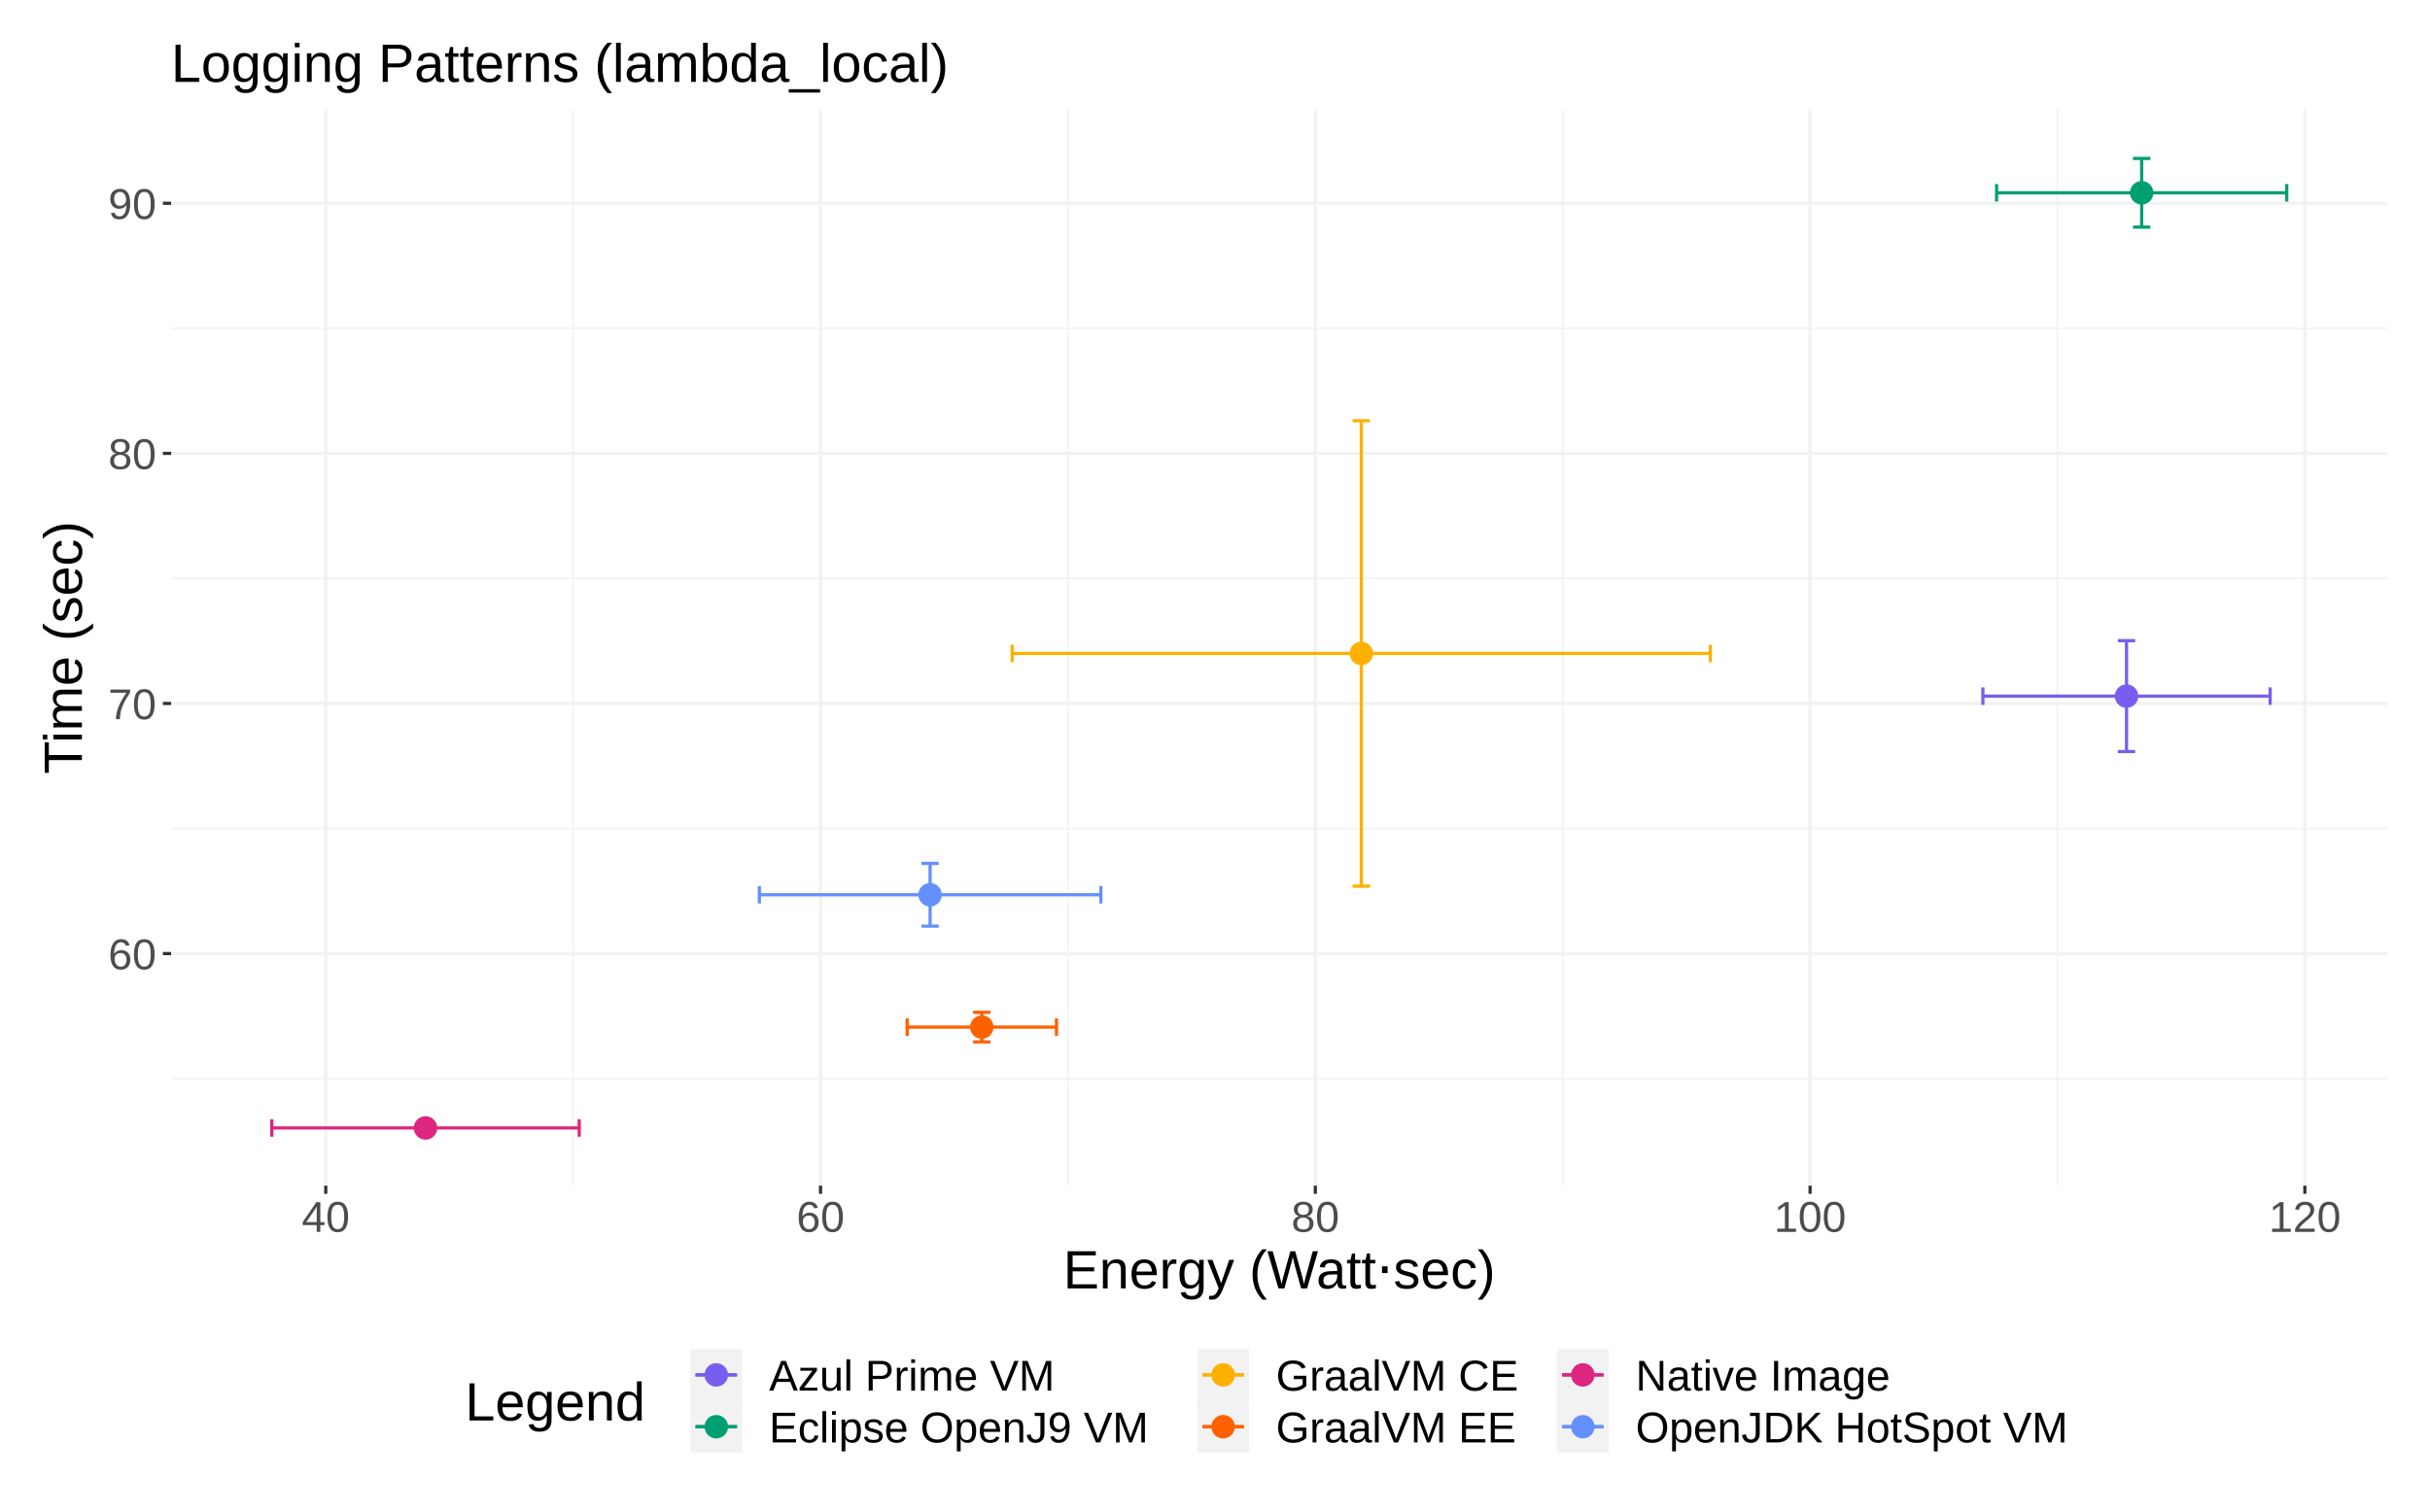
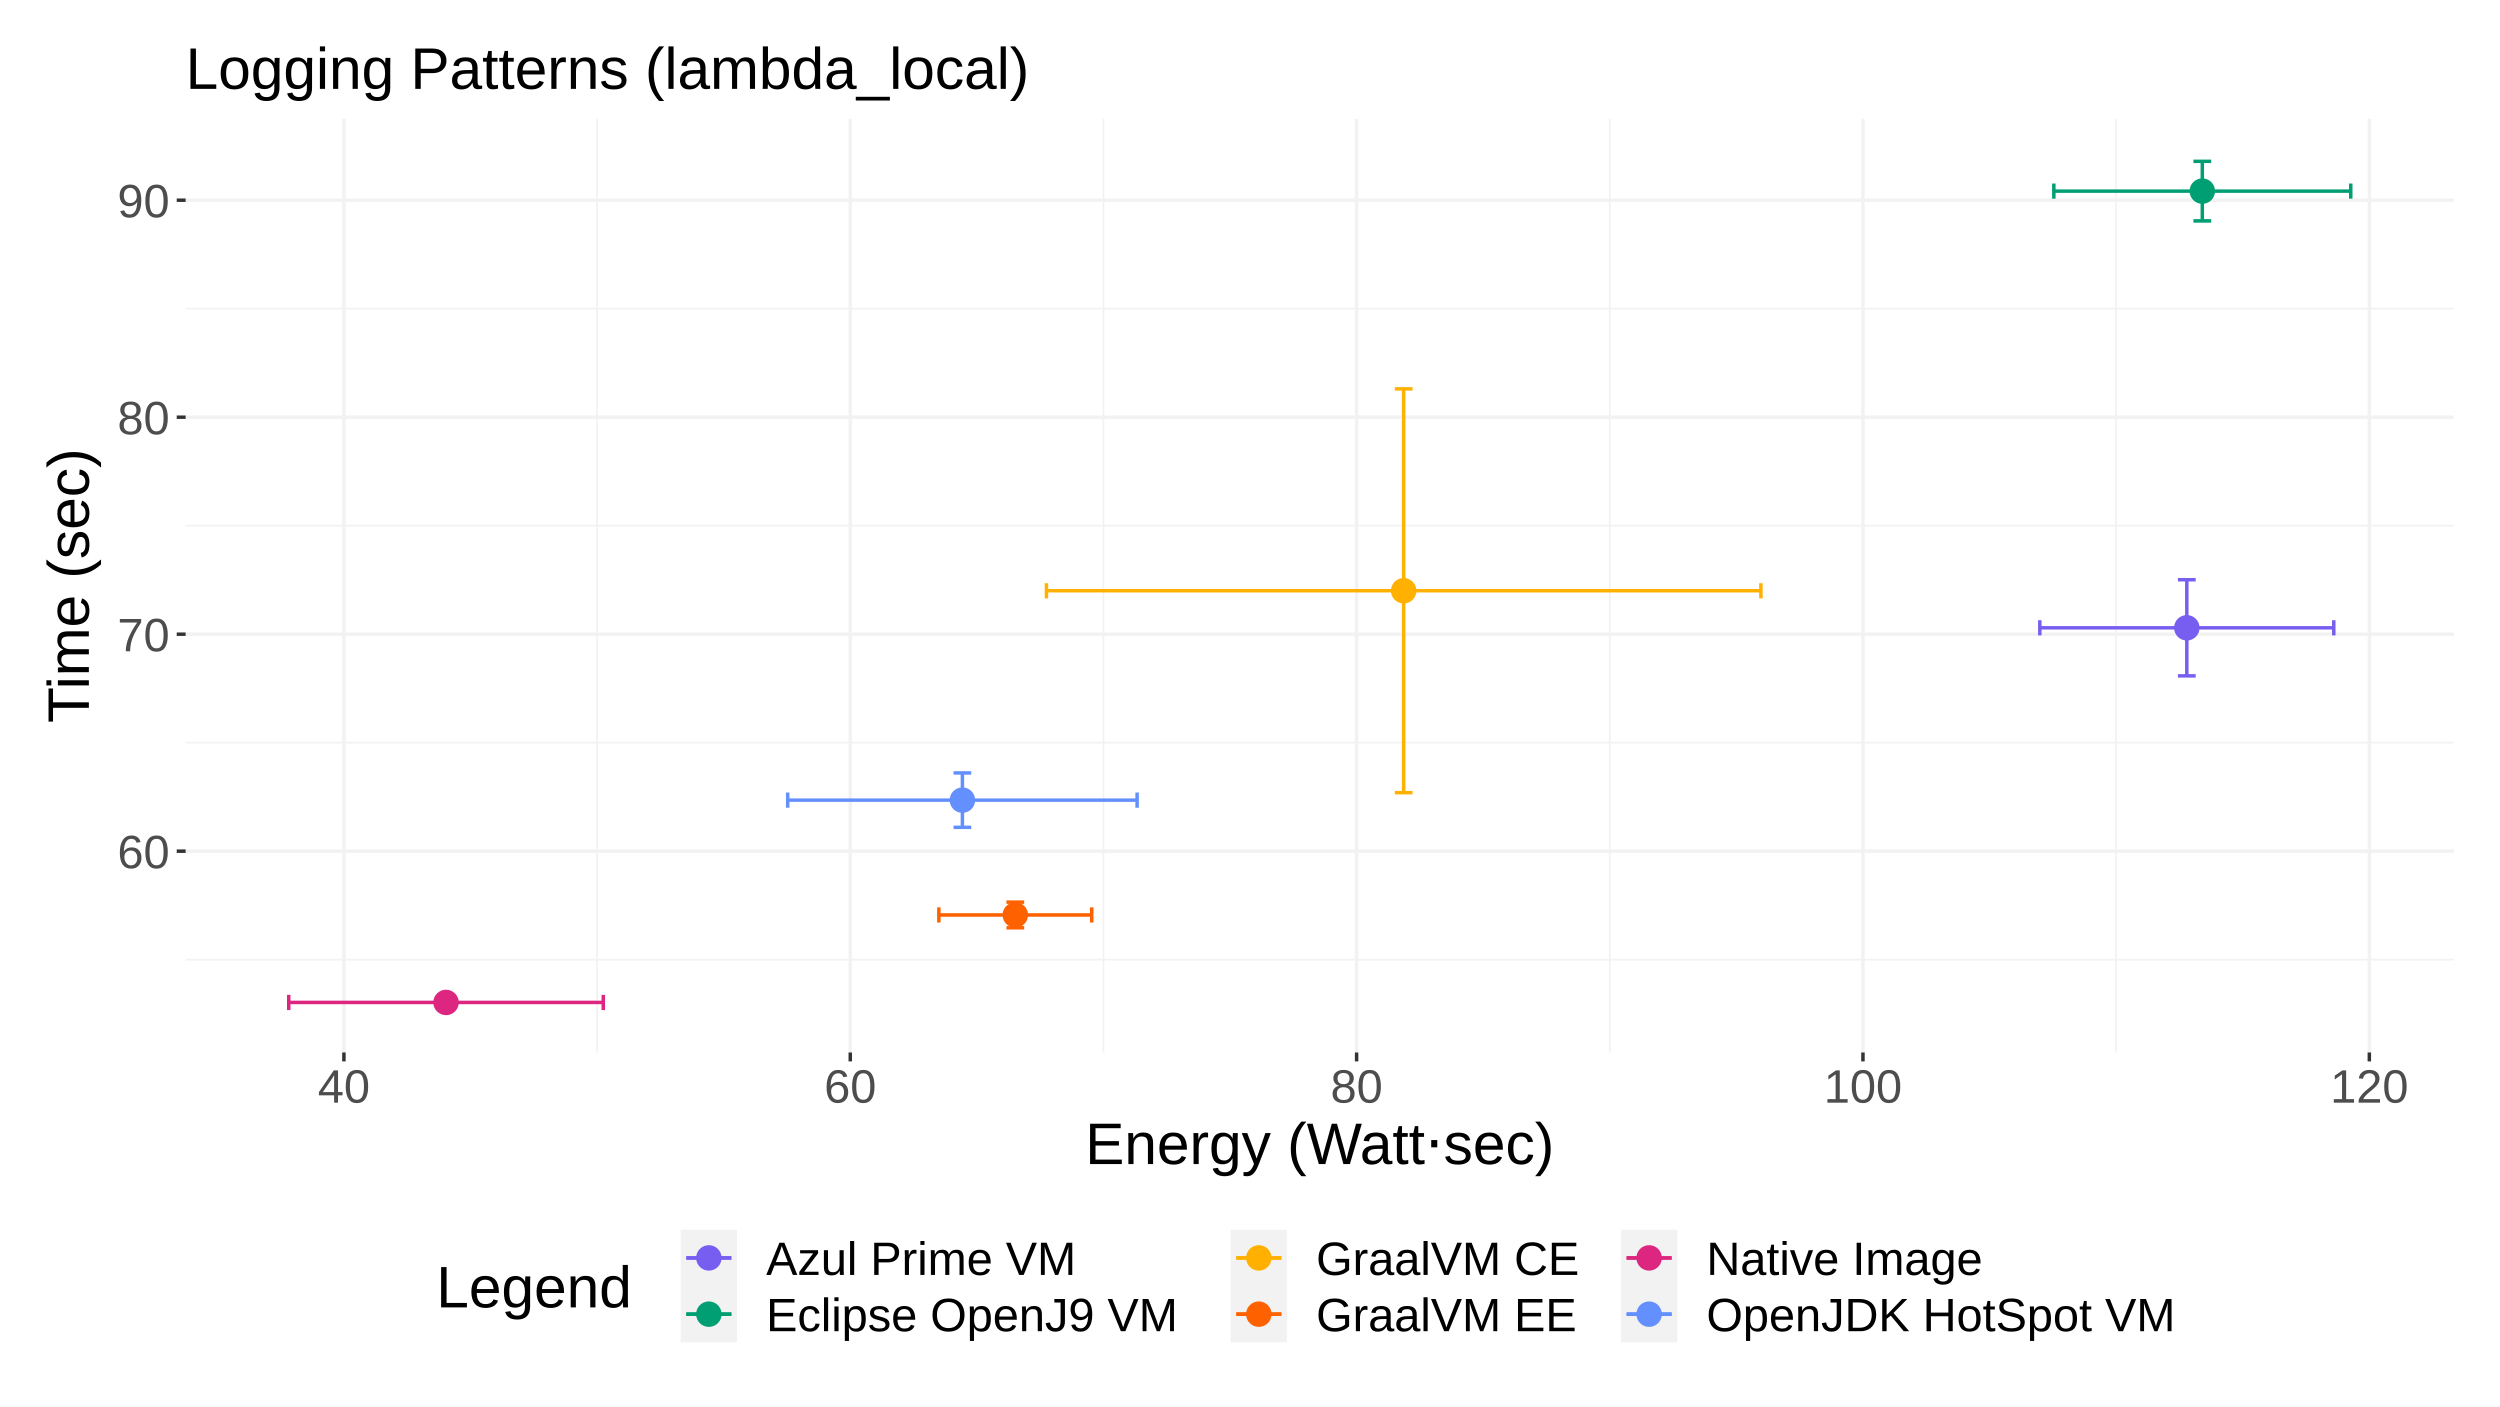
- <svg xmlns="http://www.w3.org/2000/svg" class="svglite" width="810.00pt" height="504.00pt" viewBox="0 0 810.00 504.00">
+ <svg xmlns="http://www.w3.org/2000/svg" class="svglite" width="768.00pt" height="432.00pt" viewBox="0 0 768.00 432.00">
  <defs>
    <style type="text/css">
    .svglite line, .svglite polyline, .svglite polygon, .svglite path, .svglite rect, .svglite circle {
      fill: none;
      stroke: #000000;
      stroke-linecap: round;
      stroke-linejoin: round;
      stroke-miterlimit: 10.00;
    }
    .svglite text {
      white-space: pre;
    }
  </style>
  </defs>
  <rect width="100%" height="100%" style="stroke: none; fill: #FFFFFF;" />
  <defs>
-     <clipPath id="cpMC4wMHw4MTAuMDB8MC4wMHw1MDQuMDA=">
-       <rect x="0.00" y="0.00" width="810.00" height="504.00" />
+     <clipPath id="cpMC4wMHw3NjguMDB8MC4wMHw0MzIuMDA=">
+       <rect x="0.00" y="0.00" width="768.00" height="432.00" />
    </clipPath>
  </defs>
-   <g clip-path="url(#cpMC4wMHw4MTAuMDB8MC4wMHw1MDQuMDA=)">
-     <rect x="0.00" y="-0" width="810.00" height="504.00" style="stroke-width: 1.07; stroke: #FFFFFF; fill: #FFFFFF;" />
+   <g clip-path="url(#cpMC4wMHw3NjguMDB8MC4wMHw0MzIuMDA=)">
+     <rect x="0.00" y="0.00" width="768.00" height="432.00" style="stroke-width: 1.07; stroke: #FFFFFF; fill: #FFFFFF;" />
  </g>
  <defs>
-     <clipPath id="cpNTcuMDN8Nzk1LjgzfDM2LjUyfDM5NS4zMg==">
-       <rect x="57.03" y="36.52" width="738.80" height="358.80" />
+     <clipPath id="cpNTcuMDN8NzUzLjgzfDM2LjUyfDMyMy4zMg==">
+       <rect x="57.03" y="36.52" width="696.80" height="286.80" />
    </clipPath>
  </defs>
-   <g clip-path="url(#cpNTcuMDN8Nzk1LjgzfDM2LjUyfDM5NS4zMg==)">
-     <rect x="57.03" y="36.52" width="738.80" height="358.80" style="stroke-width: 1.07; stroke: none;" />
-     <polyline points="57.03,359.65 795.83,359.65 " style="stroke-width: 0.53; stroke: #F2F2F2; stroke-linecap: butt;" />
-     <polyline points="57.03,276.26 795.83,276.26 " style="stroke-width: 0.53; stroke: #F2F2F2; stroke-linecap: butt;" />
-     <polyline points="57.03,192.86 795.83,192.86 " style="stroke-width: 0.53; stroke: #F2F2F2; stroke-linecap: butt;" />
-     <polyline points="57.03,109.47 795.83,109.47 " style="stroke-width: 0.53; stroke: #F2F2F2; stroke-linecap: butt;" />
-     <polyline points="191.04,395.32 191.04,36.52 " style="stroke-width: 0.53; stroke: #F2F2F2; stroke-linecap: butt;" />
-     <polyline points="355.97,395.32 355.97,36.52 " style="stroke-width: 0.53; stroke: #F2F2F2; stroke-linecap: butt;" />
-     <polyline points="520.90,395.32 520.90,36.52 " style="stroke-width: 0.53; stroke: #F2F2F2; stroke-linecap: butt;" />
-     <polyline points="685.83,395.32 685.83,36.52 " style="stroke-width: 0.53; stroke: #F2F2F2; stroke-linecap: butt;" />
-     <polyline points="57.03,317.95 795.83,317.95 " style="stroke-width: 1.07; stroke: #F2F2F2; stroke-linecap: butt;" />
-     <polyline points="57.03,234.56 795.83,234.56 " style="stroke-width: 1.07; stroke: #F2F2F2; stroke-linecap: butt;" />
-     <polyline points="57.03,151.17 795.83,151.17 " style="stroke-width: 1.07; stroke: #F2F2F2; stroke-linecap: butt;" />
-     <polyline points="57.03,67.78 795.83,67.78 " style="stroke-width: 1.07; stroke: #F2F2F2; stroke-linecap: butt;" />
-     <polyline points="108.58,395.32 108.58,36.52 " style="stroke-width: 1.07; stroke: #F2F2F2; stroke-linecap: butt;" />
-     <polyline points="273.51,395.32 273.51,36.52 " style="stroke-width: 1.07; stroke: #F2F2F2; stroke-linecap: butt;" />
-     <polyline points="438.44,395.32 438.44,36.52 " style="stroke-width: 1.07; stroke: #F2F2F2; stroke-linecap: butt;" />
-     <polyline points="603.36,395.32 603.36,36.52 " style="stroke-width: 1.07; stroke: #F2F2F2; stroke-linecap: butt;" />
-     <polyline points="768.29,395.32 768.29,36.52 " style="stroke-width: 1.07; stroke: #F2F2F2; stroke-linecap: butt;" />
-     <circle cx="708.84" cy="232.11" r="3.56" style="stroke-width: 0.71; stroke: #785EF0; fill: #785EF0;" />
-     <circle cx="713.89" cy="64.28" r="3.56" style="stroke-width: 0.71; stroke: #009E73; fill: #009E73;" />
-     <circle cx="453.77" cy="217.87" r="3.56" style="stroke-width: 0.71; stroke: #FFB000; fill: #FFB000;" />
-     <circle cx="327.27" cy="342.47" r="3.56" style="stroke-width: 0.71; stroke: #FE6100; fill: #FE6100;" />
-     <circle cx="141.84" cy="376.09" r="3.56" style="stroke-width: 0.71; stroke: #DC267F; fill: #DC267F;" />
-     <circle cx="310.03" cy="298.34" r="3.56" style="stroke-width: 0.71; stroke: #648FFF; fill: #648FFF;" />
-     <polyline points="756.72,235.03 756.72,229.19 " style="stroke-width: 1.07; stroke: #785EF0; stroke-linecap: butt;" />
-     <polyline points="756.72,232.11 660.96,232.11 " style="stroke-width: 1.07; stroke: #785EF0; stroke-linecap: butt;" />
-     <polyline points="660.96,235.03 660.96,229.19 " style="stroke-width: 1.07; stroke: #785EF0; stroke-linecap: butt;" />
-     <polyline points="762.25,67.20 762.25,61.36 " style="stroke-width: 1.07; stroke: #009E73; stroke-linecap: butt;" />
-     <polyline points="762.25,64.28 665.53,64.28 " style="stroke-width: 1.07; stroke: #009E73; stroke-linecap: butt;" />
-     <polyline points="665.53,67.20 665.53,61.36 " style="stroke-width: 1.07; stroke: #009E73; stroke-linecap: butt;" />
-     <polyline points="570.12,220.79 570.12,214.96 " style="stroke-width: 1.07; stroke: #FFB000; stroke-linecap: butt;" />
-     <polyline points="570.12,217.87 337.41,217.87 " style="stroke-width: 1.07; stroke: #FFB000; stroke-linecap: butt;" />
-     <polyline points="337.41,220.79 337.41,214.96 " style="stroke-width: 1.07; stroke: #FFB000; stroke-linecap: butt;" />
-     <polyline points="352.16,345.39 352.16,339.55 " style="stroke-width: 1.07; stroke: #FE6100; stroke-linecap: butt;" />
-     <polyline points="352.16,342.47 302.37,342.47 " style="stroke-width: 1.07; stroke: #FE6100; stroke-linecap: butt;" />
-     <polyline points="302.37,345.39 302.37,339.55 " style="stroke-width: 1.07; stroke: #FE6100; stroke-linecap: butt;" />
-     <polyline points="193.07,379.01 193.07,373.18 " style="stroke-width: 1.07; stroke: #DC267F; stroke-linecap: butt;" />
-     <polyline points="193.07,376.09 90.61,376.09 " style="stroke-width: 1.07; stroke: #DC267F; stroke-linecap: butt;" />
-     <polyline points="90.61,379.01 90.61,373.18 " style="stroke-width: 1.07; stroke: #DC267F; stroke-linecap: butt;" />
-     <polyline points="366.94,301.26 366.94,295.42 " style="stroke-width: 1.07; stroke: #648FFF; stroke-linecap: butt;" />
-     <polyline points="366.94,298.34 253.12,298.34 " style="stroke-width: 1.07; stroke: #648FFF; stroke-linecap: butt;" />
-     <polyline points="253.12,301.26 253.12,295.42 " style="stroke-width: 1.07; stroke: #648FFF; stroke-linecap: butt;" />
-     <polyline points="705.96,213.63 711.73,213.63 " style="stroke-width: 1.07; stroke: #785EF0; stroke-linecap: butt;" />
-     <polyline points="708.84,213.63 708.84,250.59 " style="stroke-width: 1.07; stroke: #785EF0; stroke-linecap: butt;" />
-     <polyline points="705.96,250.59 711.73,250.59 " style="stroke-width: 1.07; stroke: #785EF0; stroke-linecap: butt;" />
-     <polyline points="711.00,52.83 716.77,52.83 " style="stroke-width: 1.07; stroke: #009E73; stroke-linecap: butt;" />
-     <polyline points="713.89,52.83 713.89,75.73 " style="stroke-width: 1.07; stroke: #009E73; stroke-linecap: butt;" />
-     <polyline points="711.00,75.73 716.77,75.73 " style="stroke-width: 1.07; stroke: #009E73; stroke-linecap: butt;" />
-     <polyline points="450.88,140.28 456.65,140.28 " style="stroke-width: 1.07; stroke: #FFB000; stroke-linecap: butt;" />
-     <polyline points="453.77,140.28 453.77,295.47 " style="stroke-width: 1.07; stroke: #FFB000; stroke-linecap: butt;" />
-     <polyline points="450.88,295.47 456.65,295.47 " style="stroke-width: 1.07; stroke: #FFB000; stroke-linecap: butt;" />
-     <polyline points="324.38,337.54 330.15,337.54 " style="stroke-width: 1.07; stroke: #FE6100; stroke-linecap: butt;" />
-     <polyline points="327.27,337.54 327.27,347.40 " style="stroke-width: 1.07; stroke: #FE6100; stroke-linecap: butt;" />
-     <polyline points="324.38,347.40 330.15,347.40 " style="stroke-width: 1.07; stroke: #FE6100; stroke-linecap: butt;" />
-     <polyline points="138.95,375.13 144.73,375.13 " style="stroke-width: 1.07; stroke: #DC267F; stroke-linecap: butt;" />
-     <polyline points="141.84,375.13 141.84,377.06 " style="stroke-width: 1.07; stroke: #DC267F; stroke-linecap: butt;" />
-     <polyline points="138.95,377.06 144.73,377.06 " style="stroke-width: 1.07; stroke: #DC267F; stroke-linecap: butt;" />
-     <polyline points="307.15,287.88 312.92,287.88 " style="stroke-width: 1.07; stroke: #648FFF; stroke-linecap: butt;" />
-     <polyline points="310.03,287.88 310.03,308.80 " style="stroke-width: 1.07; stroke: #648FFF; stroke-linecap: butt;" />
-     <polyline points="307.15,308.80 312.92,308.80 " style="stroke-width: 1.07; stroke: #648FFF; stroke-linecap: butt;" />
+   <g clip-path="url(#cpNTcuMDN8NzUzLjgzfDM2LjUyfDMyMy4zMg==)">
+     <rect x="57.03" y="36.52" width="696.80" height="286.80" style="stroke-width: 1.07; stroke: none;" />
+     <polyline points="57.03,294.81 753.83,294.81 " style="stroke-width: 0.53; stroke: #F2F2F2; stroke-linecap: butt;" />
+     <polyline points="57.03,228.15 753.83,228.15 " style="stroke-width: 0.53; stroke: #F2F2F2; stroke-linecap: butt;" />
+     <polyline points="57.03,161.49 753.83,161.49 " style="stroke-width: 0.53; stroke: #F2F2F2; stroke-linecap: butt;" />
+     <polyline points="57.03,94.83 753.83,94.83 " style="stroke-width: 0.53; stroke: #F2F2F2; stroke-linecap: butt;" />
+     <polyline points="183.43,323.32 183.43,36.52 " style="stroke-width: 0.53; stroke: #F2F2F2; stroke-linecap: butt;" />
+     <polyline points="338.98,323.32 338.98,36.52 " style="stroke-width: 0.53; stroke: #F2F2F2; stroke-linecap: butt;" />
+     <polyline points="494.53,323.32 494.53,36.52 " style="stroke-width: 0.53; stroke: #F2F2F2; stroke-linecap: butt;" />
+     <polyline points="650.08,323.32 650.08,36.52 " style="stroke-width: 0.53; stroke: #F2F2F2; stroke-linecap: butt;" />
+     <polyline points="57.03,261.48 753.83,261.48 " style="stroke-width: 1.07; stroke: #F2F2F2; stroke-linecap: butt;" />
+     <polyline points="57.03,194.82 753.83,194.82 " style="stroke-width: 1.07; stroke: #F2F2F2; stroke-linecap: butt;" />
+     <polyline points="57.03,128.16 753.83,128.16 " style="stroke-width: 1.07; stroke: #F2F2F2; stroke-linecap: butt;" />
+     <polyline points="57.03,61.50 753.83,61.50 " style="stroke-width: 1.07; stroke: #F2F2F2; stroke-linecap: butt;" />
+     <polyline points="105.65,323.32 105.65,36.52 " style="stroke-width: 1.07; stroke: #F2F2F2; stroke-linecap: butt;" />
+     <polyline points="261.20,323.32 261.20,36.52 " style="stroke-width: 1.07; stroke: #F2F2F2; stroke-linecap: butt;" />
+     <polyline points="416.75,323.32 416.75,36.52 " style="stroke-width: 1.07; stroke: #F2F2F2; stroke-linecap: butt;" />
+     <polyline points="572.30,323.32 572.30,36.52 " style="stroke-width: 1.07; stroke: #F2F2F2; stroke-linecap: butt;" />
+     <polyline points="727.86,323.32 727.86,36.52 " style="stroke-width: 1.07; stroke: #F2F2F2; stroke-linecap: butt;" />
+     <circle cx="671.79" cy="192.86" r="3.56" style="stroke-width: 0.71; stroke: #785EF0; fill: #785EF0;" />
+     <circle cx="676.55" cy="58.71" r="3.56" style="stroke-width: 0.71; stroke: #009E73; fill: #009E73;" />
+     <circle cx="431.21" cy="181.48" r="3.56" style="stroke-width: 0.71; stroke: #FFB000; fill: #FFB000;" />
+     <circle cx="311.90" cy="281.08" r="3.56" style="stroke-width: 0.71; stroke: #FE6100; fill: #FE6100;" />
+     <circle cx="137.02" cy="307.95" r="3.56" style="stroke-width: 0.71; stroke: #DC267F; fill: #DC267F;" />
+     <circle cx="295.65" cy="245.80" r="3.56" style="stroke-width: 0.71; stroke: #648FFF; fill: #648FFF;" />
+     <polyline points="716.94,195.19 716.94,190.53 " style="stroke-width: 1.07; stroke: #785EF0; stroke-linecap: butt;" />
+     <polyline points="716.94,192.86 626.63,192.86 " style="stroke-width: 1.07; stroke: #785EF0; stroke-linecap: butt;" />
+     <polyline points="626.63,195.19 626.63,190.53 " style="stroke-width: 1.07; stroke: #785EF0; stroke-linecap: butt;" />
+     <polyline points="722.15,61.04 722.15,56.38 " style="stroke-width: 1.07; stroke: #009E73; stroke-linecap: butt;" />
+     <polyline points="722.15,58.71 630.94,58.71 " style="stroke-width: 1.07; stroke: #009E73; stroke-linecap: butt;" />
+     <polyline points="630.94,61.04 630.94,56.38 " style="stroke-width: 1.07; stroke: #009E73; stroke-linecap: butt;" />
+     <polyline points="540.95,183.82 540.95,179.15 " style="stroke-width: 1.07; stroke: #FFB000; stroke-linecap: butt;" />
+     <polyline points="540.95,181.48 321.47,181.48 " style="stroke-width: 1.07; stroke: #FFB000; stroke-linecap: butt;" />
+     <polyline points="321.47,183.82 321.47,179.15 " style="stroke-width: 1.07; stroke: #FFB000; stroke-linecap: butt;" />
+     <polyline points="335.38,283.41 335.38,278.74 " style="stroke-width: 1.07; stroke: #FE6100; stroke-linecap: butt;" />
+     <polyline points="335.38,281.08 288.42,281.08 " style="stroke-width: 1.07; stroke: #FE6100; stroke-linecap: butt;" />
+     <polyline points="288.42,283.41 288.42,278.74 " style="stroke-width: 1.07; stroke: #FE6100; stroke-linecap: butt;" />
+     <polyline points="185.33,310.29 185.33,305.62 " style="stroke-width: 1.07; stroke: #DC267F; stroke-linecap: butt;" />
+     <polyline points="185.33,307.95 88.70,307.95 " style="stroke-width: 1.07; stroke: #DC267F; stroke-linecap: butt;" />
+     <polyline points="88.70,310.29 88.70,305.62 " style="stroke-width: 1.07; stroke: #DC267F; stroke-linecap: butt;" />
+     <polyline points="349.32,248.13 349.32,243.47 " style="stroke-width: 1.07; stroke: #648FFF; stroke-linecap: butt;" />
+     <polyline points="349.32,245.80 241.98,245.80 " style="stroke-width: 1.07; stroke: #648FFF; stroke-linecap: butt;" />
+     <polyline points="241.98,248.13 241.98,243.47 " style="stroke-width: 1.07; stroke: #648FFF; stroke-linecap: butt;" />
+     <polyline points="669.06,178.09 674.51,178.09 " style="stroke-width: 1.07; stroke: #785EF0; stroke-linecap: butt;" />
+     <polyline points="671.79,178.09 671.79,207.63 " style="stroke-width: 1.07; stroke: #785EF0; stroke-linecap: butt;" />
+     <polyline points="669.06,207.63 674.51,207.63 " style="stroke-width: 1.07; stroke: #785EF0; stroke-linecap: butt;" />
+     <polyline points="673.82,49.56 679.27,49.56 " style="stroke-width: 1.07; stroke: #009E73; stroke-linecap: butt;" />
+     <polyline points="676.55,49.56 676.55,67.86 " style="stroke-width: 1.07; stroke: #009E73; stroke-linecap: butt;" />
+     <polyline points="673.82,67.86 679.27,67.86 " style="stroke-width: 1.07; stroke: #009E73; stroke-linecap: butt;" />
+     <polyline points="428.49,119.46 433.93,119.46 " style="stroke-width: 1.07; stroke: #FFB000; stroke-linecap: butt;" />
+     <polyline points="431.21,119.46 431.21,243.51 " style="stroke-width: 1.07; stroke: #FFB000; stroke-linecap: butt;" />
+     <polyline points="428.49,243.51 433.93,243.51 " style="stroke-width: 1.07; stroke: #FFB000; stroke-linecap: butt;" />
+     <polyline points="309.18,277.14 314.63,277.14 " style="stroke-width: 1.07; stroke: #FE6100; stroke-linecap: butt;" />
+     <polyline points="311.90,277.14 311.90,285.02 " style="stroke-width: 1.07; stroke: #FE6100; stroke-linecap: butt;" />
+     <polyline points="309.18,285.02 314.63,285.02 " style="stroke-width: 1.07; stroke: #FE6100; stroke-linecap: butt;" />
+     <polyline points="134.30,307.18 139.74,307.18 " style="stroke-width: 1.07; stroke: #DC267F; stroke-linecap: butt;" />
+     <polyline points="137.02,307.18 137.02,308.73 " style="stroke-width: 1.07; stroke: #DC267F; stroke-linecap: butt;" />
+     <polyline points="134.30,308.73 139.74,308.73 " style="stroke-width: 1.07; stroke: #DC267F; stroke-linecap: butt;" />
+     <polyline points="292.93,237.44 298.37,237.44 " style="stroke-width: 1.07; stroke: #648FFF; stroke-linecap: butt;" />
+     <polyline points="295.65,237.44 295.65,254.16 " style="stroke-width: 1.07; stroke: #648FFF; stroke-linecap: butt;" />
+     <polyline points="292.93,254.16 298.37,254.16 " style="stroke-width: 1.07; stroke: #648FFF; stroke-linecap: butt;" />
  </g>
-   <g clip-path="url(#cpMC4wMHw4MTAuMDB8MC4wMHw1MDQuMDA=)">
-     <text x="52.10" y="323.20" text-anchor="end" style="font-size: 14.40px;fill: #4D4D4D; font-family: &quot;Liberation Sans&quot;;" textLength="18.32px" lengthAdjust="spacingAndGlyphs">60</text>
-     <text x="52.10" y="239.81" text-anchor="end" style="font-size: 14.40px;fill: #4D4D4D; font-family: &quot;Liberation Sans&quot;;" textLength="18.32px" lengthAdjust="spacingAndGlyphs">70</text>
-     <text x="52.10" y="156.41" text-anchor="end" style="font-size: 14.40px;fill: #4D4D4D; font-family: &quot;Liberation Sans&quot;;" textLength="18.32px" lengthAdjust="spacingAndGlyphs">80</text>
-     <text x="52.10" y="73.02" text-anchor="end" style="font-size: 14.40px;fill: #4D4D4D; font-family: &quot;Liberation Sans&quot;;" textLength="18.32px" lengthAdjust="spacingAndGlyphs">90</text>
-     <polyline points="54.29,317.95 57.03,317.95 " style="stroke-width: 1.07; stroke: #333333; stroke-linecap: butt;" />
-     <polyline points="54.29,234.56 57.03,234.56 " style="stroke-width: 1.07; stroke: #333333; stroke-linecap: butt;" />
-     <polyline points="54.29,151.17 57.03,151.17 " style="stroke-width: 1.07; stroke: #333333; stroke-linecap: butt;" />
-     <polyline points="54.29,67.78 57.03,67.78 " style="stroke-width: 1.07; stroke: #333333; stroke-linecap: butt;" />
-     <polyline points="108.58,398.06 108.58,395.32 " style="stroke-width: 1.07; stroke: #333333; stroke-linecap: butt;" />
-     <polyline points="273.51,398.06 273.51,395.32 " style="stroke-width: 1.07; stroke: #333333; stroke-linecap: butt;" />
-     <polyline points="438.44,398.06 438.44,395.32 " style="stroke-width: 1.07; stroke: #333333; stroke-linecap: butt;" />
-     <polyline points="603.36,398.06 603.36,395.32 " style="stroke-width: 1.07; stroke: #333333; stroke-linecap: butt;" />
-     <polyline points="768.29,398.06 768.29,395.32 " style="stroke-width: 1.07; stroke: #333333; stroke-linecap: butt;" />
-     <text x="108.58" y="410.74" text-anchor="middle" style="font-size: 14.40px;fill: #4D4D4D; font-family: &quot;Liberation Sans&quot;;" textLength="18.32px" lengthAdjust="spacingAndGlyphs">40</text>
-     <text x="273.51" y="410.74" text-anchor="middle" style="font-size: 14.40px;fill: #4D4D4D; font-family: &quot;Liberation Sans&quot;;" textLength="18.32px" lengthAdjust="spacingAndGlyphs">60</text>
-     <text x="438.44" y="410.74" text-anchor="middle" style="font-size: 14.40px;fill: #4D4D4D; font-family: &quot;Liberation Sans&quot;;" textLength="18.32px" lengthAdjust="spacingAndGlyphs">80</text>
-     <text x="603.36" y="410.74" text-anchor="middle" style="font-size: 14.40px;fill: #4D4D4D; font-family: &quot;Liberation Sans&quot;;" textLength="27.48px" lengthAdjust="spacingAndGlyphs">100</text>
-     <text x="768.29" y="410.74" text-anchor="middle" style="font-size: 14.40px;fill: #4D4D4D; font-family: &quot;Liberation Sans&quot;;" textLength="27.48px" lengthAdjust="spacingAndGlyphs">120</text>
-     <text x="426.43" y="429.60" text-anchor="middle" style="font-size: 18.00px; font-family: &quot;Liberation Sans&quot;;" textLength="160.65px" lengthAdjust="spacingAndGlyphs">Energy (Watt⋅sec)</text>
-     <text transform="translate(27.30,215.92) rotate(-90)" text-anchor="middle" style="font-size: 18.00px; font-family: &quot;Liberation Sans&quot;;" textLength="94.16px" lengthAdjust="spacingAndGlyphs">Time (sec)</text>
-     <rect x="149.55" y="444.31" width="553.75" height="45.52" style="stroke-width: 1.07; stroke: none; fill: #FFFFFF;" />
-     <text x="155.03" y="473.63" style="font-size: 18.00px; font-family: &quot;Liberation Sans&quot;;" textLength="66.12px" lengthAdjust="spacingAndGlyphs">Legend</text>
-     <rect x="230.12" y="449.79" width="17.28" height="17.28" style="stroke-width: 1.07; stroke: none; fill: #F2F2F2;" />
-     <circle cx="238.76" cy="458.43" r="3.56" style="stroke-width: 0.71; stroke: #785EF0; fill: #785EF0;" />
-     <line x1="231.84" y1="458.43" x2="245.67" y2="458.43" style="stroke-width: 1.07; stroke: #785EF0; stroke-linecap: butt;" />
-     <line x1="231.84" y1="458.43" x2="245.67" y2="458.43" style="stroke-width: 1.07; stroke: #785EF0; stroke-linecap: butt;" />
-     <rect x="230.12" y="467.07" width="17.28" height="17.28" style="stroke-width: 1.07; stroke: none; fill: #F2F2F2;" />
-     <circle cx="238.76" cy="475.71" r="3.56" style="stroke-width: 0.71; stroke: #009E73; fill: #009E73;" />
-     <line x1="231.84" y1="475.71" x2="245.67" y2="475.71" style="stroke-width: 1.07; stroke: #009E73; stroke-linecap: butt;" />
-     <line x1="231.84" y1="475.71" x2="245.67" y2="475.71" style="stroke-width: 1.07; stroke: #009E73; stroke-linecap: butt;" />
-     <rect x="399.07" y="449.79" width="17.28" height="17.28" style="stroke-width: 1.07; stroke: none; fill: #F2F2F2;" />
-     <circle cx="407.71" cy="458.43" r="3.56" style="stroke-width: 0.71; stroke: #FFB000; fill: #FFB000;" />
-     <line x1="400.80" y1="458.43" x2="414.62" y2="458.43" style="stroke-width: 1.07; stroke: #FFB000; stroke-linecap: butt;" />
-     <line x1="400.80" y1="458.43" x2="414.62" y2="458.43" style="stroke-width: 1.07; stroke: #FFB000; stroke-linecap: butt;" />
-     <rect x="399.07" y="467.07" width="17.28" height="17.28" style="stroke-width: 1.07; stroke: none; fill: #F2F2F2;" />
-     <circle cx="407.71" cy="475.71" r="3.56" style="stroke-width: 0.71; stroke: #FE6100; fill: #FE6100;" />
-     <line x1="400.80" y1="475.71" x2="414.62" y2="475.71" style="stroke-width: 1.07; stroke: #FE6100; stroke-linecap: butt;" />
-     <line x1="400.80" y1="475.71" x2="414.62" y2="475.71" style="stroke-width: 1.07; stroke: #FE6100; stroke-linecap: butt;" />
-     <rect x="518.97" y="449.79" width="17.28" height="17.28" style="stroke-width: 1.07; stroke: none; fill: #F2F2F2;" />
-     <circle cx="527.61" cy="458.43" r="3.56" style="stroke-width: 0.71; stroke: #DC267F; fill: #DC267F;" />
-     <line x1="520.70" y1="458.43" x2="534.52" y2="458.43" style="stroke-width: 1.07; stroke: #DC267F; stroke-linecap: butt;" />
-     <line x1="520.70" y1="458.43" x2="534.52" y2="458.43" style="stroke-width: 1.07; stroke: #DC267F; stroke-linecap: butt;" />
-     <rect x="518.97" y="467.07" width="17.28" height="17.28" style="stroke-width: 1.07; stroke: none; fill: #F2F2F2;" />
-     <circle cx="527.61" cy="475.71" r="3.56" style="stroke-width: 0.71; stroke: #648FFF; fill: #648FFF;" />
-     <line x1="520.70" y1="475.71" x2="534.52" y2="475.71" style="stroke-width: 1.07; stroke: #648FFF; stroke-linecap: butt;" />
-     <line x1="520.70" y1="475.71" x2="534.52" y2="475.71" style="stroke-width: 1.07; stroke: #648FFF; stroke-linecap: butt;" />
-     <text x="256.36" y="463.67" style="font-size: 14.40px; font-family: &quot;Liberation Sans&quot;;" textLength="103.13px" lengthAdjust="spacingAndGlyphs">Azul Prime VM</text>
-     <text x="256.36" y="480.95" style="font-size: 14.40px; font-family: &quot;Liberation Sans&quot;;" textLength="133.74px" lengthAdjust="spacingAndGlyphs">Eclipse OpenJ9 VM</text>
-     <text x="425.32" y="463.67" style="font-size: 14.40px; font-family: &quot;Liberation Sans&quot;;" textLength="84.69px" lengthAdjust="spacingAndGlyphs">GraalVM CE</text>
-     <text x="425.32" y="480.95" style="font-size: 14.40px; font-family: &quot;Liberation Sans&quot;;" textLength="83.73px" lengthAdjust="spacingAndGlyphs">GraalVM EE</text>
-     <text x="545.21" y="463.67" style="font-size: 14.40px; font-family: &quot;Liberation Sans&quot;;" textLength="96.25px" lengthAdjust="spacingAndGlyphs">Native Image</text>
-     <text x="545.21" y="480.95" style="font-size: 14.40px; font-family: &quot;Liberation Sans&quot;;" textLength="152.61px" lengthAdjust="spacingAndGlyphs">OpenJDK HotSpot VM</text>
+   <g clip-path="url(#cpMC4wMHw3NjguMDB8MC4wMHw0MzIuMDA=)">
+     <text x="52.10" y="266.72" text-anchor="end" style="font-size: 14.40px;fill: #4D4D4D; font-family: &quot;Liberation Sans&quot;;" textLength="18.32px" lengthAdjust="spacingAndGlyphs">60</text>
+     <text x="52.10" y="200.07" text-anchor="end" style="font-size: 14.40px;fill: #4D4D4D; font-family: &quot;Liberation Sans&quot;;" textLength="18.32px" lengthAdjust="spacingAndGlyphs">70</text>
+     <text x="52.10" y="133.41" text-anchor="end" style="font-size: 14.40px;fill: #4D4D4D; font-family: &quot;Liberation Sans&quot;;" textLength="18.32px" lengthAdjust="spacingAndGlyphs">80</text>
+     <text x="52.10" y="66.75" text-anchor="end" style="font-size: 14.40px;fill: #4D4D4D; font-family: &quot;Liberation Sans&quot;;" textLength="18.32px" lengthAdjust="spacingAndGlyphs">90</text>
+     <polyline points="54.29,261.48 57.03,261.48 " style="stroke-width: 1.07; stroke: #333333; stroke-linecap: butt;" />
+     <polyline points="54.29,194.82 57.03,194.82 " style="stroke-width: 1.07; stroke: #333333; stroke-linecap: butt;" />
+     <polyline points="54.29,128.16 57.03,128.16 " style="stroke-width: 1.07; stroke: #333333; stroke-linecap: butt;" />
+     <polyline points="54.29,61.50 57.03,61.50 " style="stroke-width: 1.07; stroke: #333333; stroke-linecap: butt;" />
+     <polyline points="105.65,326.06 105.65,323.32 " style="stroke-width: 1.07; stroke: #333333; stroke-linecap: butt;" />
+     <polyline points="261.20,326.06 261.20,323.32 " style="stroke-width: 1.07; stroke: #333333; stroke-linecap: butt;" />
+     <polyline points="416.75,326.06 416.75,323.32 " style="stroke-width: 1.07; stroke: #333333; stroke-linecap: butt;" />
+     <polyline points="572.30,326.06 572.30,323.32 " style="stroke-width: 1.07; stroke: #333333; stroke-linecap: butt;" />
+     <polyline points="727.86,326.06 727.86,323.32 " style="stroke-width: 1.07; stroke: #333333; stroke-linecap: butt;" />
+     <text x="105.65" y="338.74" text-anchor="middle" style="font-size: 14.40px;fill: #4D4D4D; font-family: &quot;Liberation Sans&quot;;" textLength="18.32px" lengthAdjust="spacingAndGlyphs">40</text>
+     <text x="261.20" y="338.74" text-anchor="middle" style="font-size: 14.40px;fill: #4D4D4D; font-family: &quot;Liberation Sans&quot;;" textLength="18.32px" lengthAdjust="spacingAndGlyphs">60</text>
+     <text x="416.75" y="338.74" text-anchor="middle" style="font-size: 14.40px;fill: #4D4D4D; font-family: &quot;Liberation Sans&quot;;" textLength="18.32px" lengthAdjust="spacingAndGlyphs">80</text>
+     <text x="572.30" y="338.74" text-anchor="middle" style="font-size: 14.40px;fill: #4D4D4D; font-family: &quot;Liberation Sans&quot;;" textLength="27.48px" lengthAdjust="spacingAndGlyphs">100</text>
+     <text x="727.86" y="338.74" text-anchor="middle" style="font-size: 14.40px;fill: #4D4D4D; font-family: &quot;Liberation Sans&quot;;" textLength="27.48px" lengthAdjust="spacingAndGlyphs">120</text>
+     <text x="405.43" y="357.60" text-anchor="middle" style="font-size: 18.00px; font-family: &quot;Liberation Sans&quot;;" textLength="160.65px" lengthAdjust="spacingAndGlyphs">Energy (Watt⋅sec)</text>
+     <text transform="translate(27.30,179.92) rotate(-90)" text-anchor="middle" style="font-size: 18.00px; font-family: &quot;Liberation Sans&quot;;" textLength="94.16px" lengthAdjust="spacingAndGlyphs">Time (sec)</text>
+     <rect x="128.55" y="372.31" width="553.75" height="45.52" style="stroke-width: 1.07; stroke: none; fill: #FFFFFF;" />
+     <text x="134.03" y="401.63" style="font-size: 18.00px; font-family: &quot;Liberation Sans&quot;;" textLength="66.12px" lengthAdjust="spacingAndGlyphs">Legend</text>
+     <rect x="209.12" y="377.79" width="17.28" height="17.28" style="stroke-width: 1.07; stroke: none; fill: #F2F2F2;" />
+     <circle cx="217.76" cy="386.43" r="3.56" style="stroke-width: 0.71; stroke: #785EF0; fill: #785EF0;" />
+     <line x1="210.84" y1="386.43" x2="224.67" y2="386.43" style="stroke-width: 1.07; stroke: #785EF0; stroke-linecap: butt;" />
+     <line x1="210.84" y1="386.43" x2="224.67" y2="386.43" style="stroke-width: 1.07; stroke: #785EF0; stroke-linecap: butt;" />
+     <rect x="209.12" y="395.07" width="17.28" height="17.28" style="stroke-width: 1.07; stroke: none; fill: #F2F2F2;" />
+     <circle cx="217.76" cy="403.71" r="3.56" style="stroke-width: 0.71; stroke: #009E73; fill: #009E73;" />
+     <line x1="210.84" y1="403.71" x2="224.67" y2="403.71" style="stroke-width: 1.07; stroke: #009E73; stroke-linecap: butt;" />
+     <line x1="210.84" y1="403.71" x2="224.67" y2="403.71" style="stroke-width: 1.07; stroke: #009E73; stroke-linecap: butt;" />
+     <rect x="378.07" y="377.79" width="17.28" height="17.28" style="stroke-width: 1.07; stroke: none; fill: #F2F2F2;" />
+     <circle cx="386.71" cy="386.43" r="3.56" style="stroke-width: 0.71; stroke: #FFB000; fill: #FFB000;" />
+     <line x1="379.80" y1="386.43" x2="393.62" y2="386.43" style="stroke-width: 1.07; stroke: #FFB000; stroke-linecap: butt;" />
+     <line x1="379.80" y1="386.43" x2="393.62" y2="386.43" style="stroke-width: 1.07; stroke: #FFB000; stroke-linecap: butt;" />
+     <rect x="378.07" y="395.07" width="17.28" height="17.28" style="stroke-width: 1.07; stroke: none; fill: #F2F2F2;" />
+     <circle cx="386.71" cy="403.71" r="3.56" style="stroke-width: 0.71; stroke: #FE6100; fill: #FE6100;" />
+     <line x1="379.80" y1="403.71" x2="393.62" y2="403.71" style="stroke-width: 1.07; stroke: #FE6100; stroke-linecap: butt;" />
+     <line x1="379.80" y1="403.71" x2="393.62" y2="403.71" style="stroke-width: 1.07; stroke: #FE6100; stroke-linecap: butt;" />
+     <rect x="497.97" y="377.79" width="17.28" height="17.28" style="stroke-width: 1.07; stroke: none; fill: #F2F2F2;" />
+     <circle cx="506.61" cy="386.43" r="3.56" style="stroke-width: 0.71; stroke: #DC267F; fill: #DC267F;" />
+     <line x1="499.70" y1="386.43" x2="513.52" y2="386.43" style="stroke-width: 1.07; stroke: #DC267F; stroke-linecap: butt;" />
+     <line x1="499.70" y1="386.43" x2="513.52" y2="386.43" style="stroke-width: 1.07; stroke: #DC267F; stroke-linecap: butt;" />
+     <rect x="497.97" y="395.07" width="17.28" height="17.28" style="stroke-width: 1.07; stroke: none; fill: #F2F2F2;" />
+     <circle cx="506.61" cy="403.71" r="3.56" style="stroke-width: 0.71; stroke: #648FFF; fill: #648FFF;" />
+     <line x1="499.70" y1="403.71" x2="513.52" y2="403.71" style="stroke-width: 1.07; stroke: #648FFF; stroke-linecap: butt;" />
+     <line x1="499.70" y1="403.71" x2="513.52" y2="403.71" style="stroke-width: 1.07; stroke: #648FFF; stroke-linecap: butt;" />
+     <text x="235.36" y="391.67" style="font-size: 14.40px; font-family: &quot;Liberation Sans&quot;;" textLength="103.13px" lengthAdjust="spacingAndGlyphs">Azul Prime VM</text>
+     <text x="235.36" y="408.95" style="font-size: 14.40px; font-family: &quot;Liberation Sans&quot;;" textLength="133.74px" lengthAdjust="spacingAndGlyphs">Eclipse OpenJ9 VM</text>
+     <text x="404.32" y="391.67" style="font-size: 14.40px; font-family: &quot;Liberation Sans&quot;;" textLength="84.69px" lengthAdjust="spacingAndGlyphs">GraalVM CE</text>
+     <text x="404.32" y="408.95" style="font-size: 14.40px; font-family: &quot;Liberation Sans&quot;;" textLength="83.73px" lengthAdjust="spacingAndGlyphs">GraalVM EE</text>
+     <text x="524.21" y="391.67" style="font-size: 14.40px; font-family: &quot;Liberation Sans&quot;;" textLength="96.25px" lengthAdjust="spacingAndGlyphs">Native Image</text>
+     <text x="524.21" y="408.95" style="font-size: 14.40px; font-family: &quot;Liberation Sans&quot;;" textLength="152.61px" lengthAdjust="spacingAndGlyphs">OpenJDK HotSpot VM</text>
    <text x="57.03" y="27.30" style="font-size: 18.00px; font-family: &quot;Liberation Sans&quot;;" textLength="289.44px" lengthAdjust="spacingAndGlyphs">Logging Patterns (lambda_local)</text>
  </g>
</svg>
